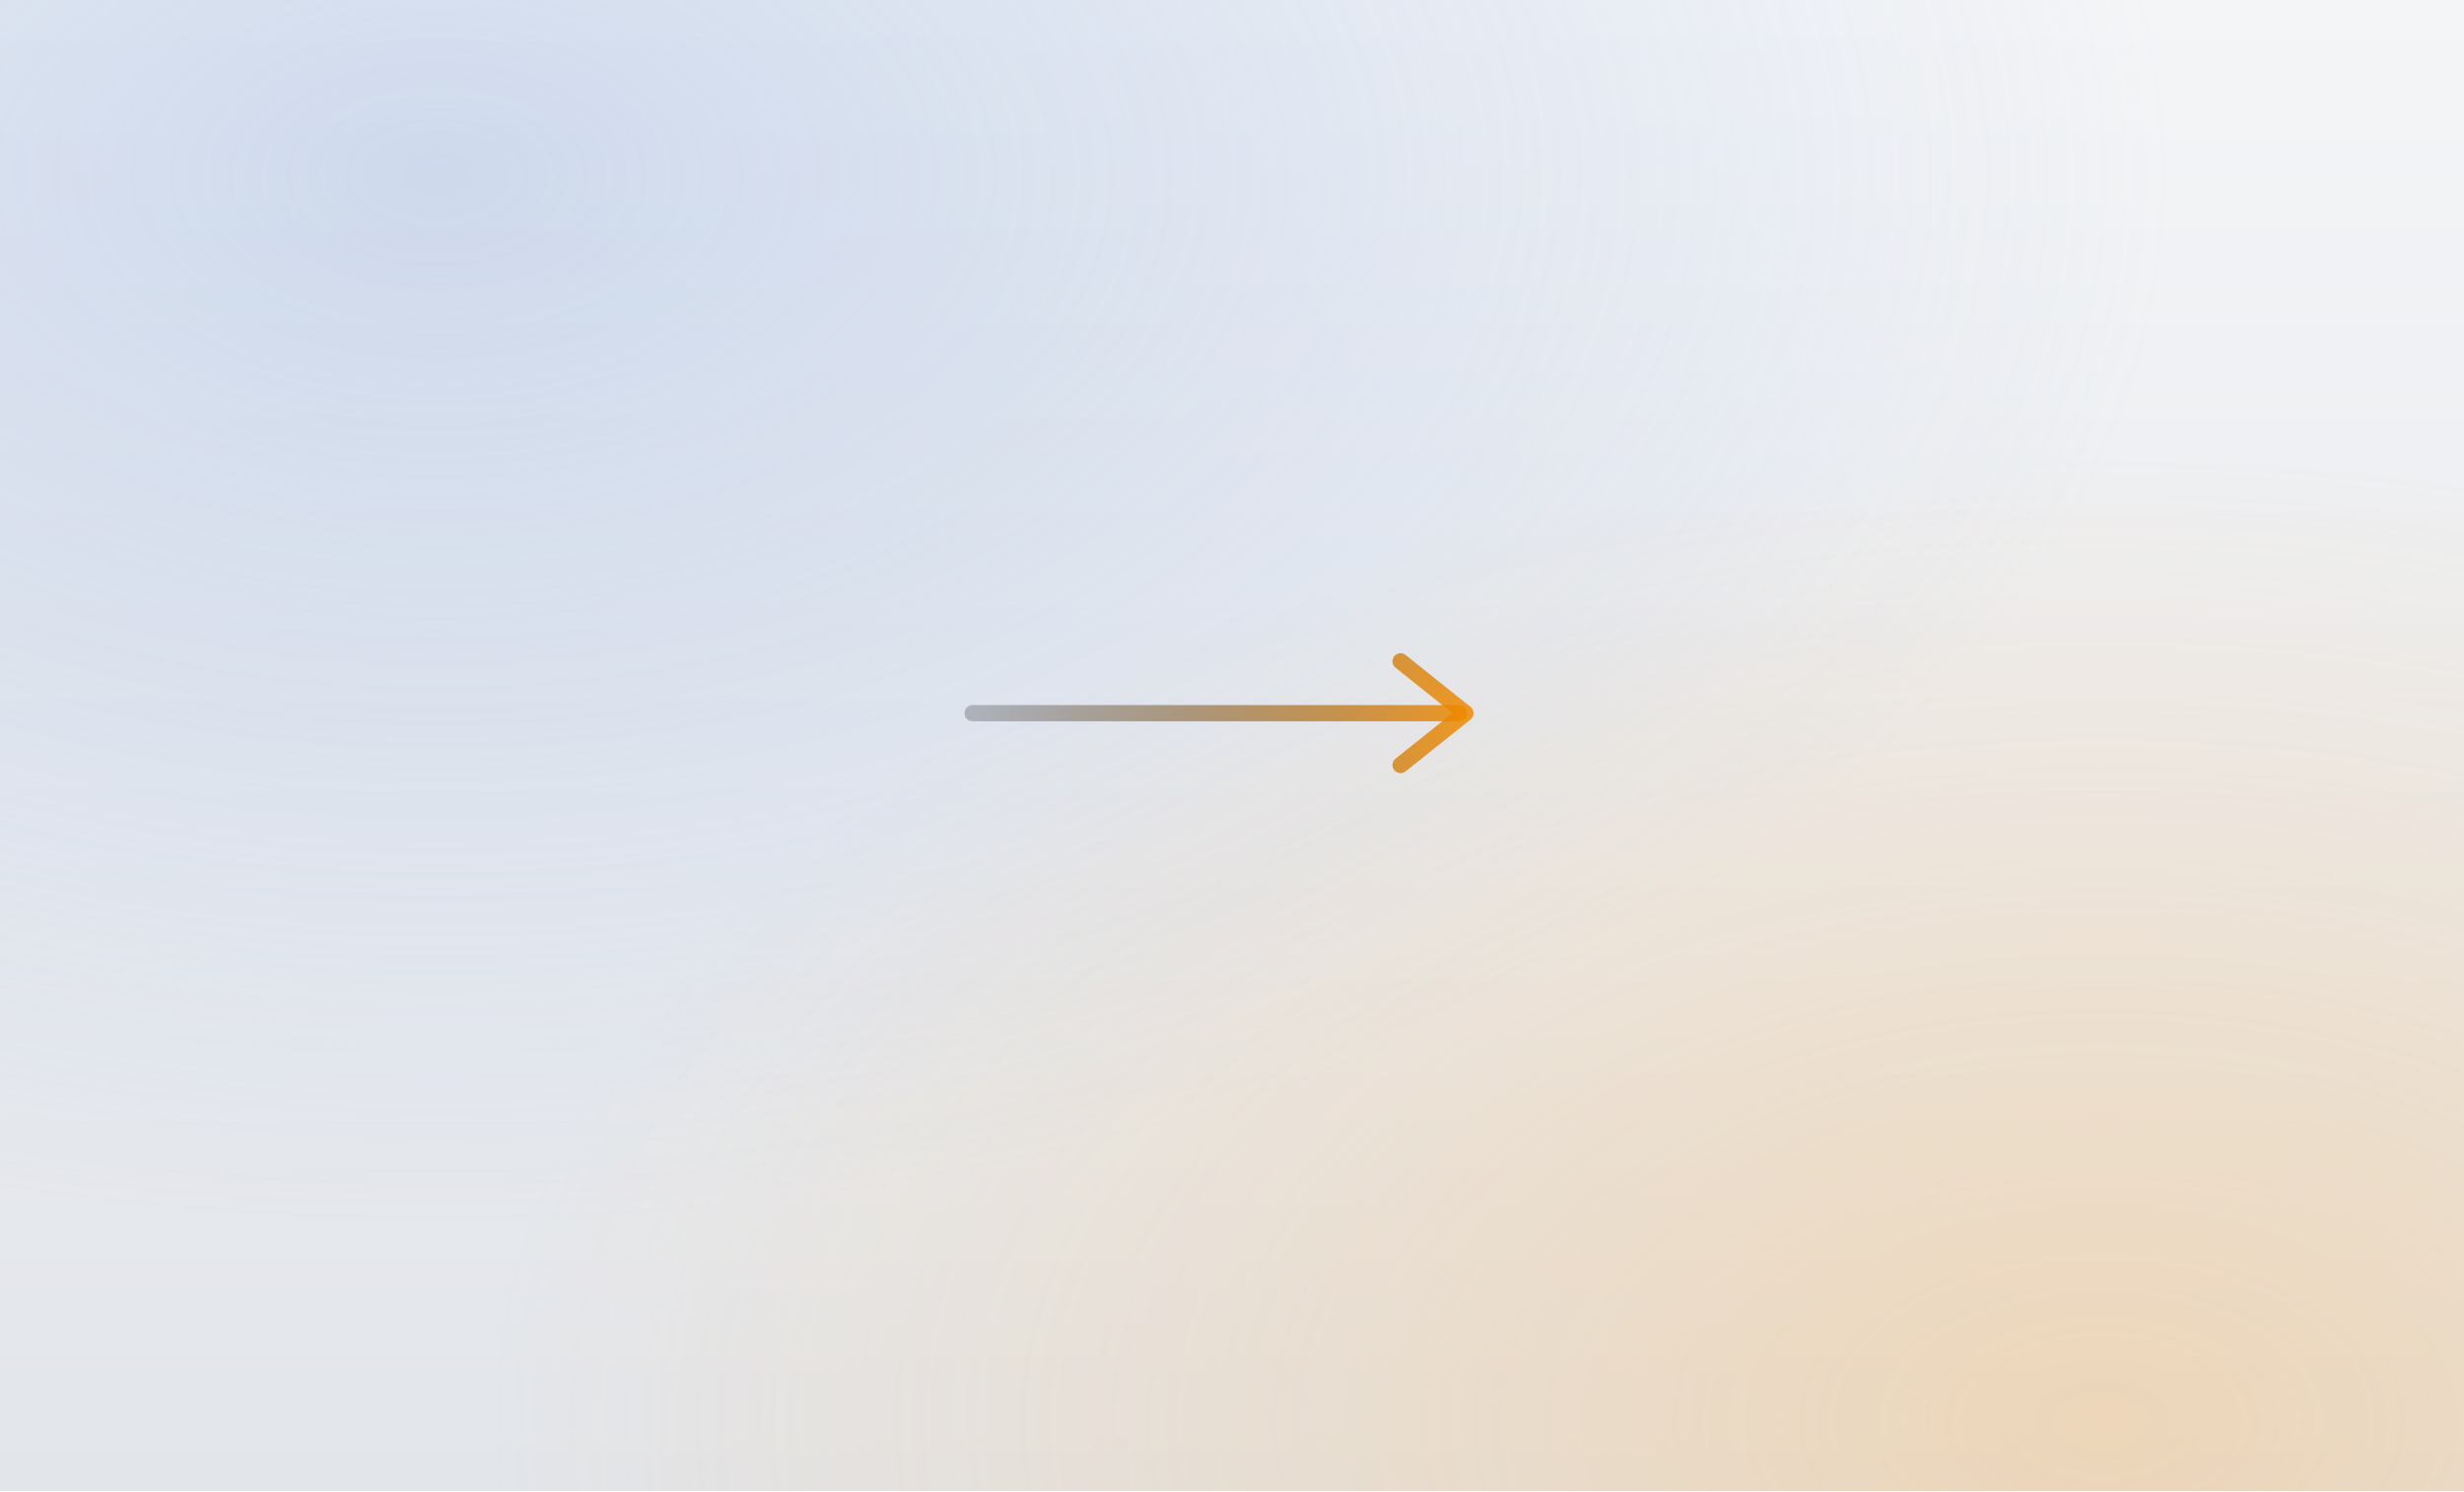
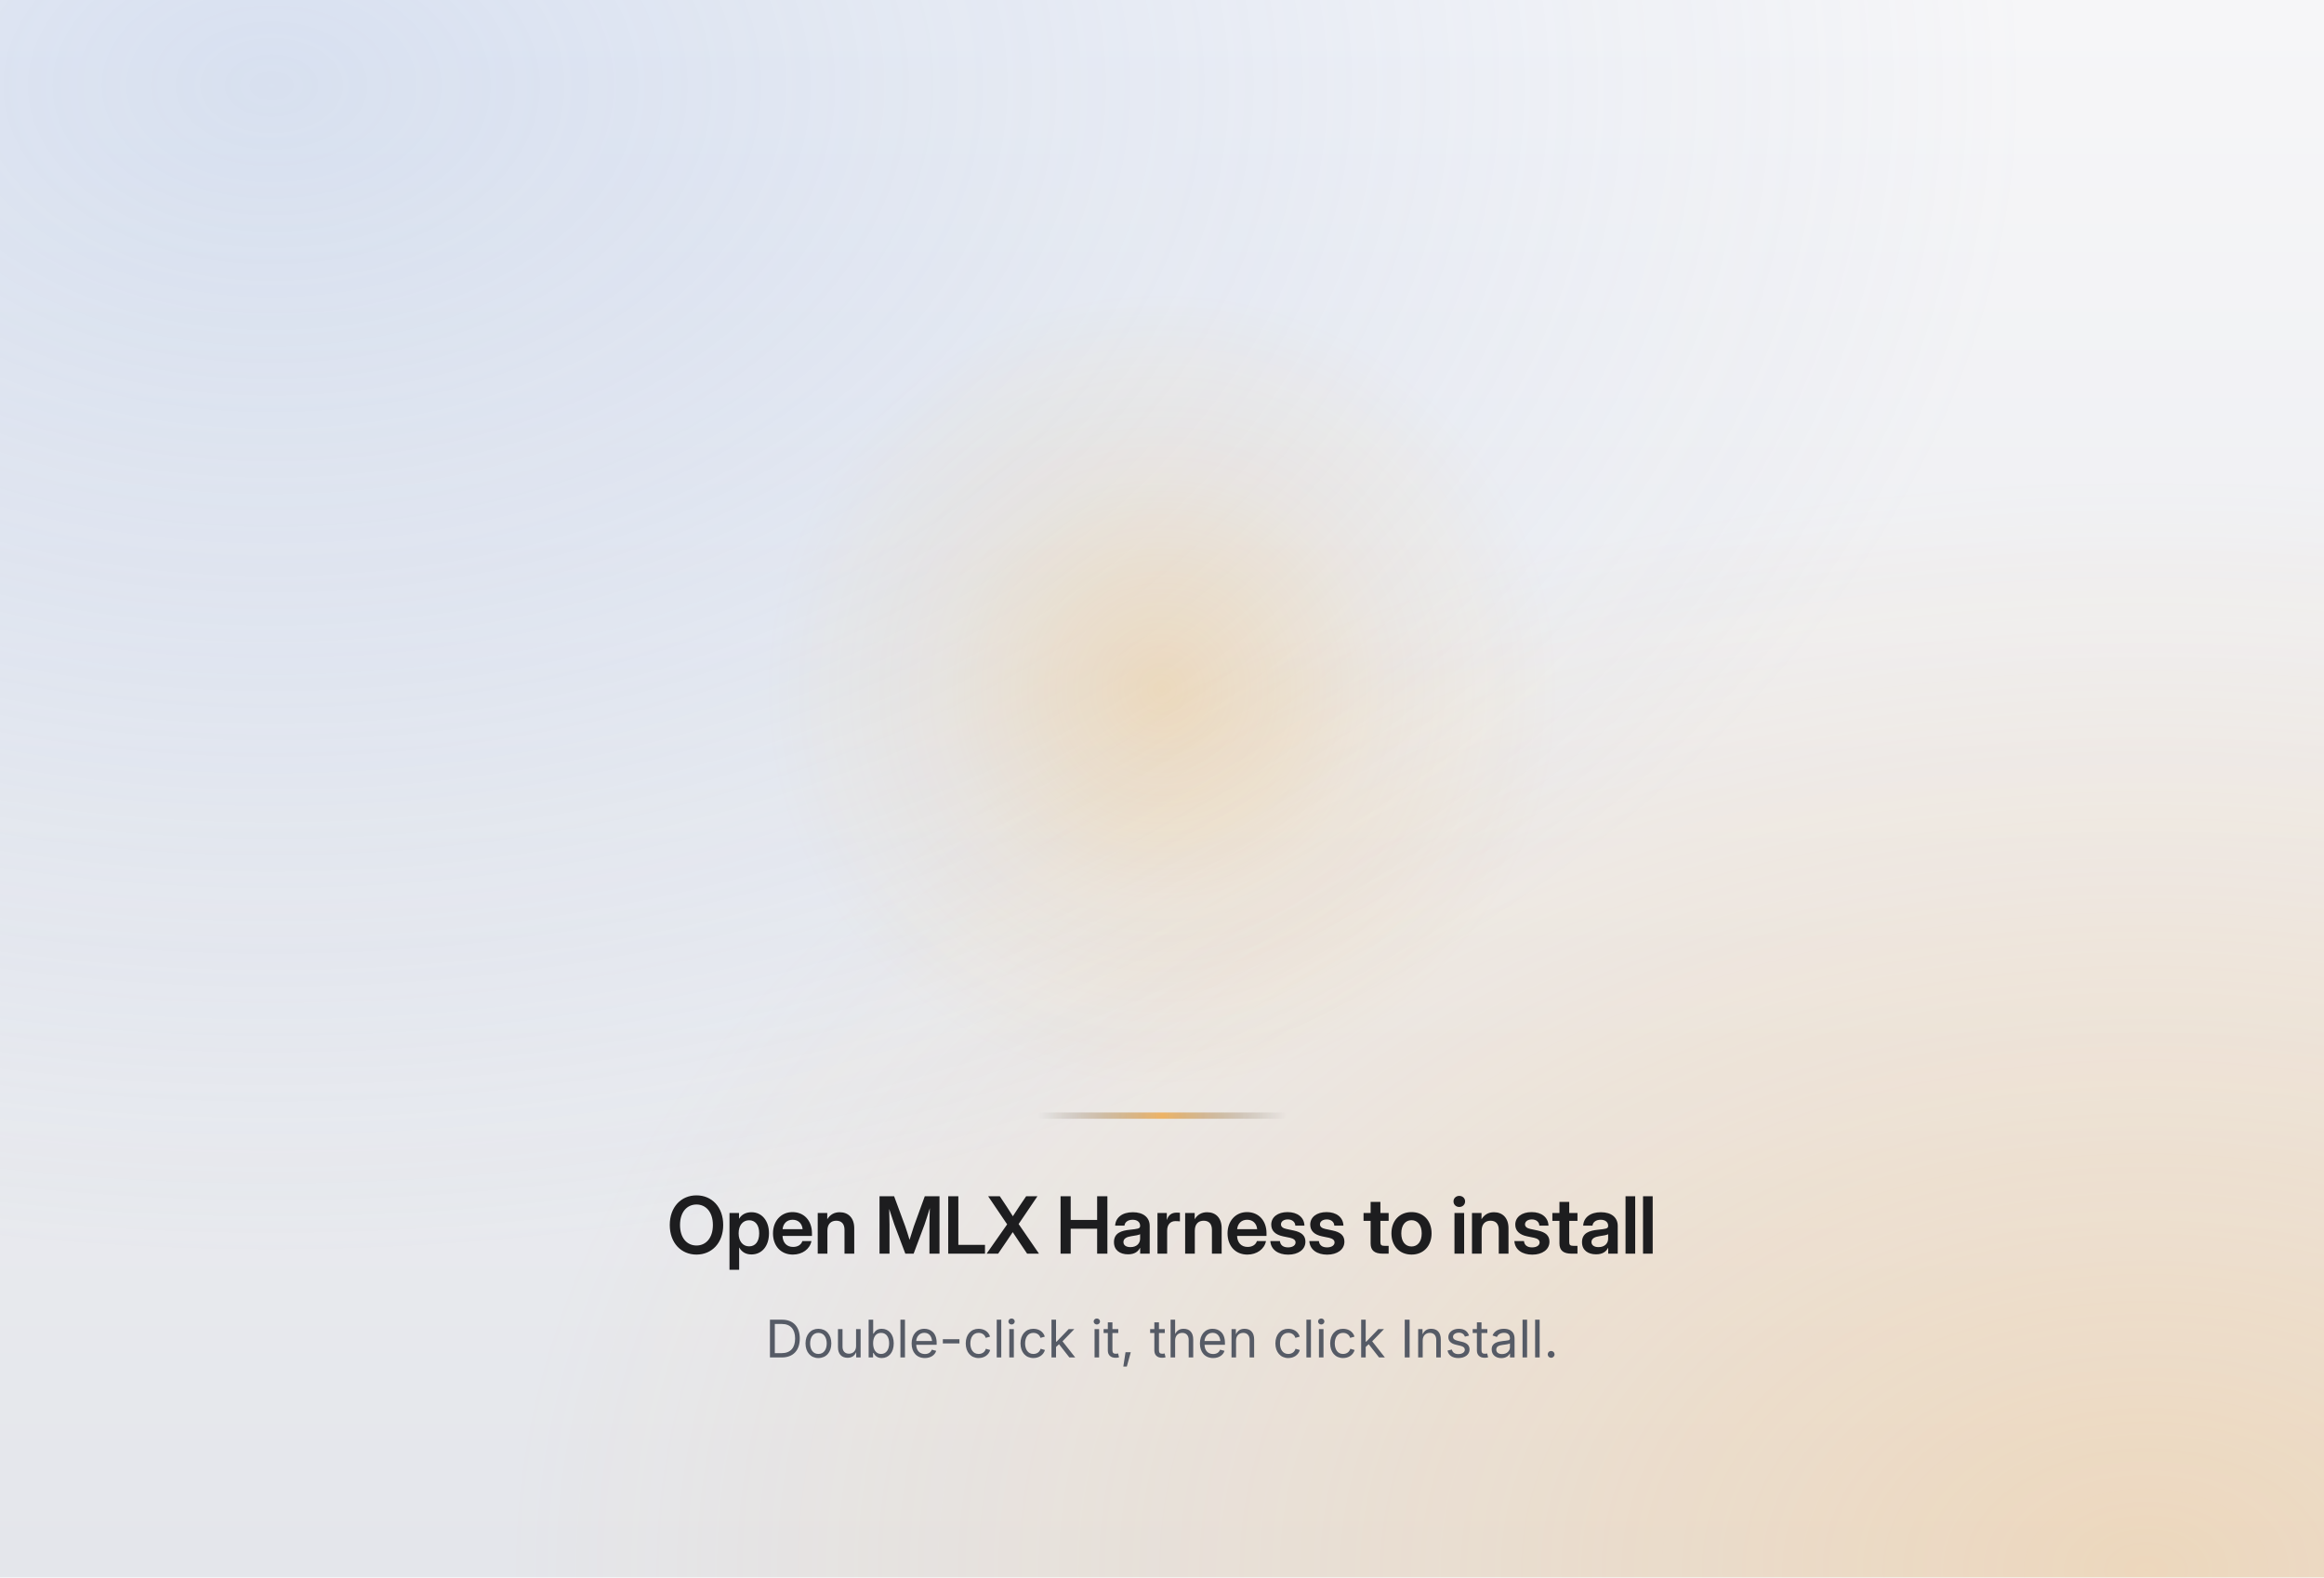
- <svg xmlns="http://www.w3.org/2000/svg" width="760" height="460" viewBox="0 0 760 460">
+ <svg xmlns="http://www.w3.org/2000/svg" width="560" height="380" viewBox="0 0 560 380">
  <defs>
    <linearGradient id="bg" x1="0" y1="0" x2="0" y2="1">
-       <stop offset="0" stop-color="#F4F5F7" />
-       <stop offset="1" stop-color="#E2E5EA" />
+       <stop offset="0" stop-color="#F6F6F8" />
+       <stop offset="1" stop-color="#E4E6EB" />
    </linearGradient>
-     <radialGradient id="glowA" cx="0.18" cy="0.12" r="0.7">
-       <stop offset="0" stop-color="#8CAADC" stop-opacity="0.35" />
+     <radialGradient id="glowA" cx="0.12" cy="0.05" r="0.75">
+       <stop offset="0" stop-color="#8CAADC" stop-opacity="0.28" />
      <stop offset="1" stop-color="#8CAADC" stop-opacity="0" />
    </radialGradient>
-     <radialGradient id="glowB" cx="0.85" cy="0.95" r="0.65">
-       <stop offset="0" stop-color="#FFB85C" stop-opacity="0.35" />
+     <radialGradient id="glowB" cx="0.92" cy="1" r="0.7">
+       <stop offset="0" stop-color="#FFB85C" stop-opacity="0.32" />
      <stop offset="1" stop-color="#FFB85C" stop-opacity="0" />
    </radialGradient>
-     <linearGradient id="arrow" gradientUnits="userSpaceOnUse" x1="300" y1="220" x2="452" y2="220">
-       <stop offset="0" stop-color="#1D1D1F" stop-opacity="0.25" />
-       <stop offset="1" stop-color="#F08A00" stop-opacity="0.85" />
+     <radialGradient id="halo" cx="280" cy="166" r="96" gradientUnits="userSpaceOnUse">
+       <stop offset="0" stop-color="#FF9F0A" stop-opacity="0.22" />
+       <stop offset="0.55" stop-color="#FF9F0A" stop-opacity="0.07" />
+       <stop offset="1" stop-color="#FF9F0A" stop-opacity="0" />
+     </radialGradient>
+     <linearGradient id="rule" x1="0" y1="0" x2="1" y2="0">
+       <stop offset="0" stop-color="#1D1D1F" stop-opacity="0" />
+       <stop offset="0.5" stop-color="#F08A00" stop-opacity="0.55" />
+       <stop offset="1" stop-color="#1D1D1F" stop-opacity="0" />
    </linearGradient>
  </defs>
-   <rect width="760" height="460" fill="url(#bg)" />
-   <rect width="760" height="460" fill="url(#glowA)" />
-   <rect width="760" height="460" fill="url(#glowB)" />
-   <g fill="none" stroke="url(#arrow)" stroke-width="5" stroke-linecap="round" stroke-linejoin="round">
-     <path d="M300 220 H450" />
-     <path d="M432 204 L452 220 L432 236" />
-   </g>
+   <rect width="560" height="380" fill="url(#bg)" />
+   <rect width="560" height="380" fill="url(#glowA)" />
+   <rect width="560" height="380" fill="url(#glowB)" />
+   <circle cx="280" cy="166" r="96" fill="url(#halo)" />
+   <rect x="250" y="268" width="60" height="1.5" rx="0.75" fill="url(#rule)" />
+   <text x="280" y="302" text-anchor="middle" font-family="Inter Display, Inter, -apple-system, Helvetica Neue, sans-serif" font-size="19" font-weight="600" letter-spacing="-0.2" fill="#1D1D1F">Open MLX Harness to install</text>
+   <text x="280" y="327" text-anchor="middle" font-family="Inter, -apple-system, Helvetica Neue, sans-serif" font-size="12.5" font-weight="400" fill="#565B66">Double-click it, then click Install.</text>
</svg>
